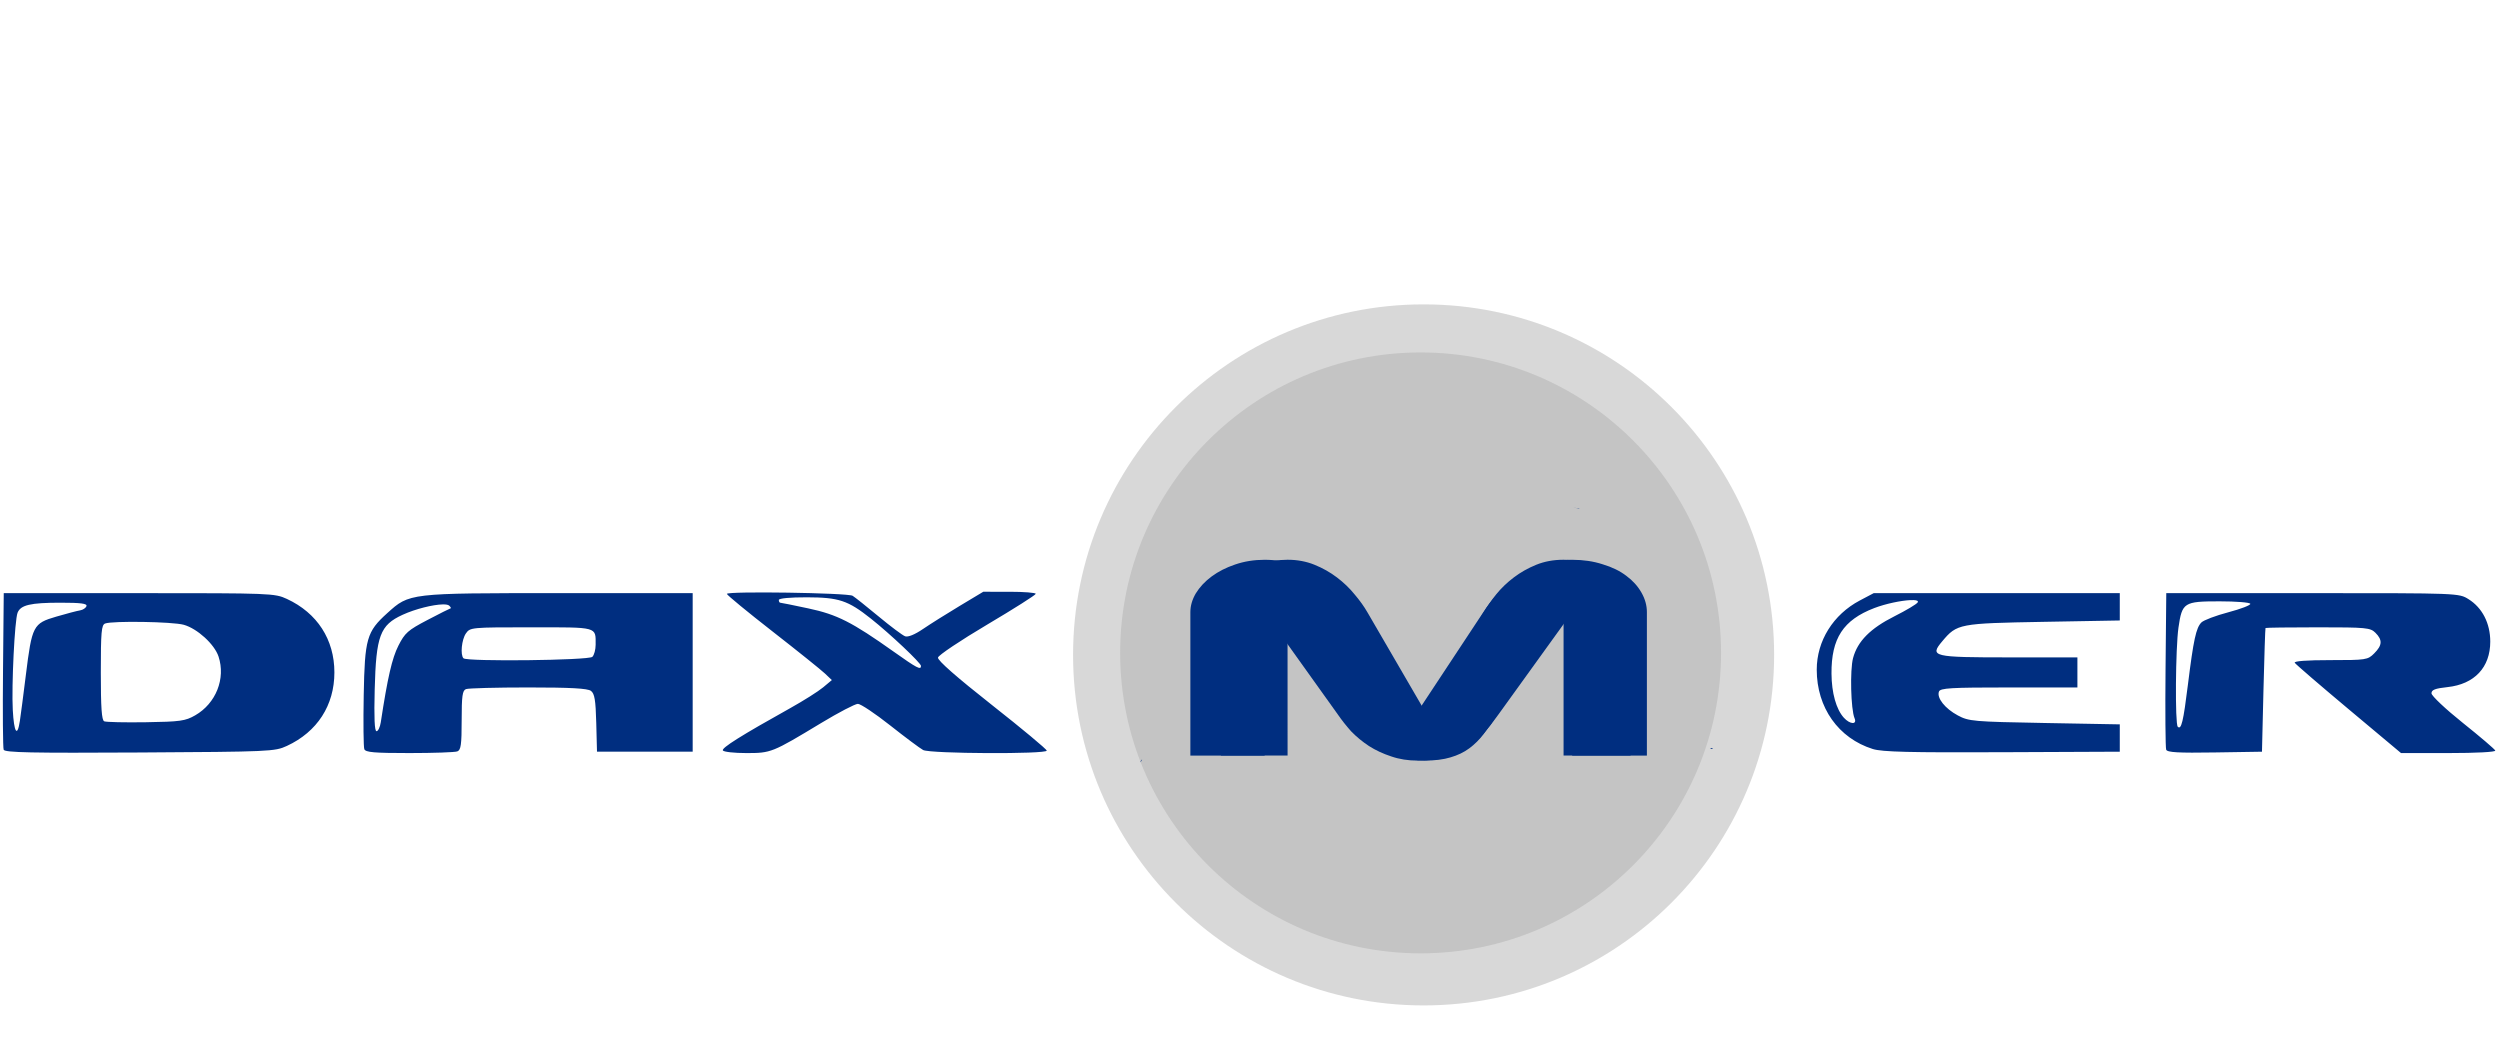
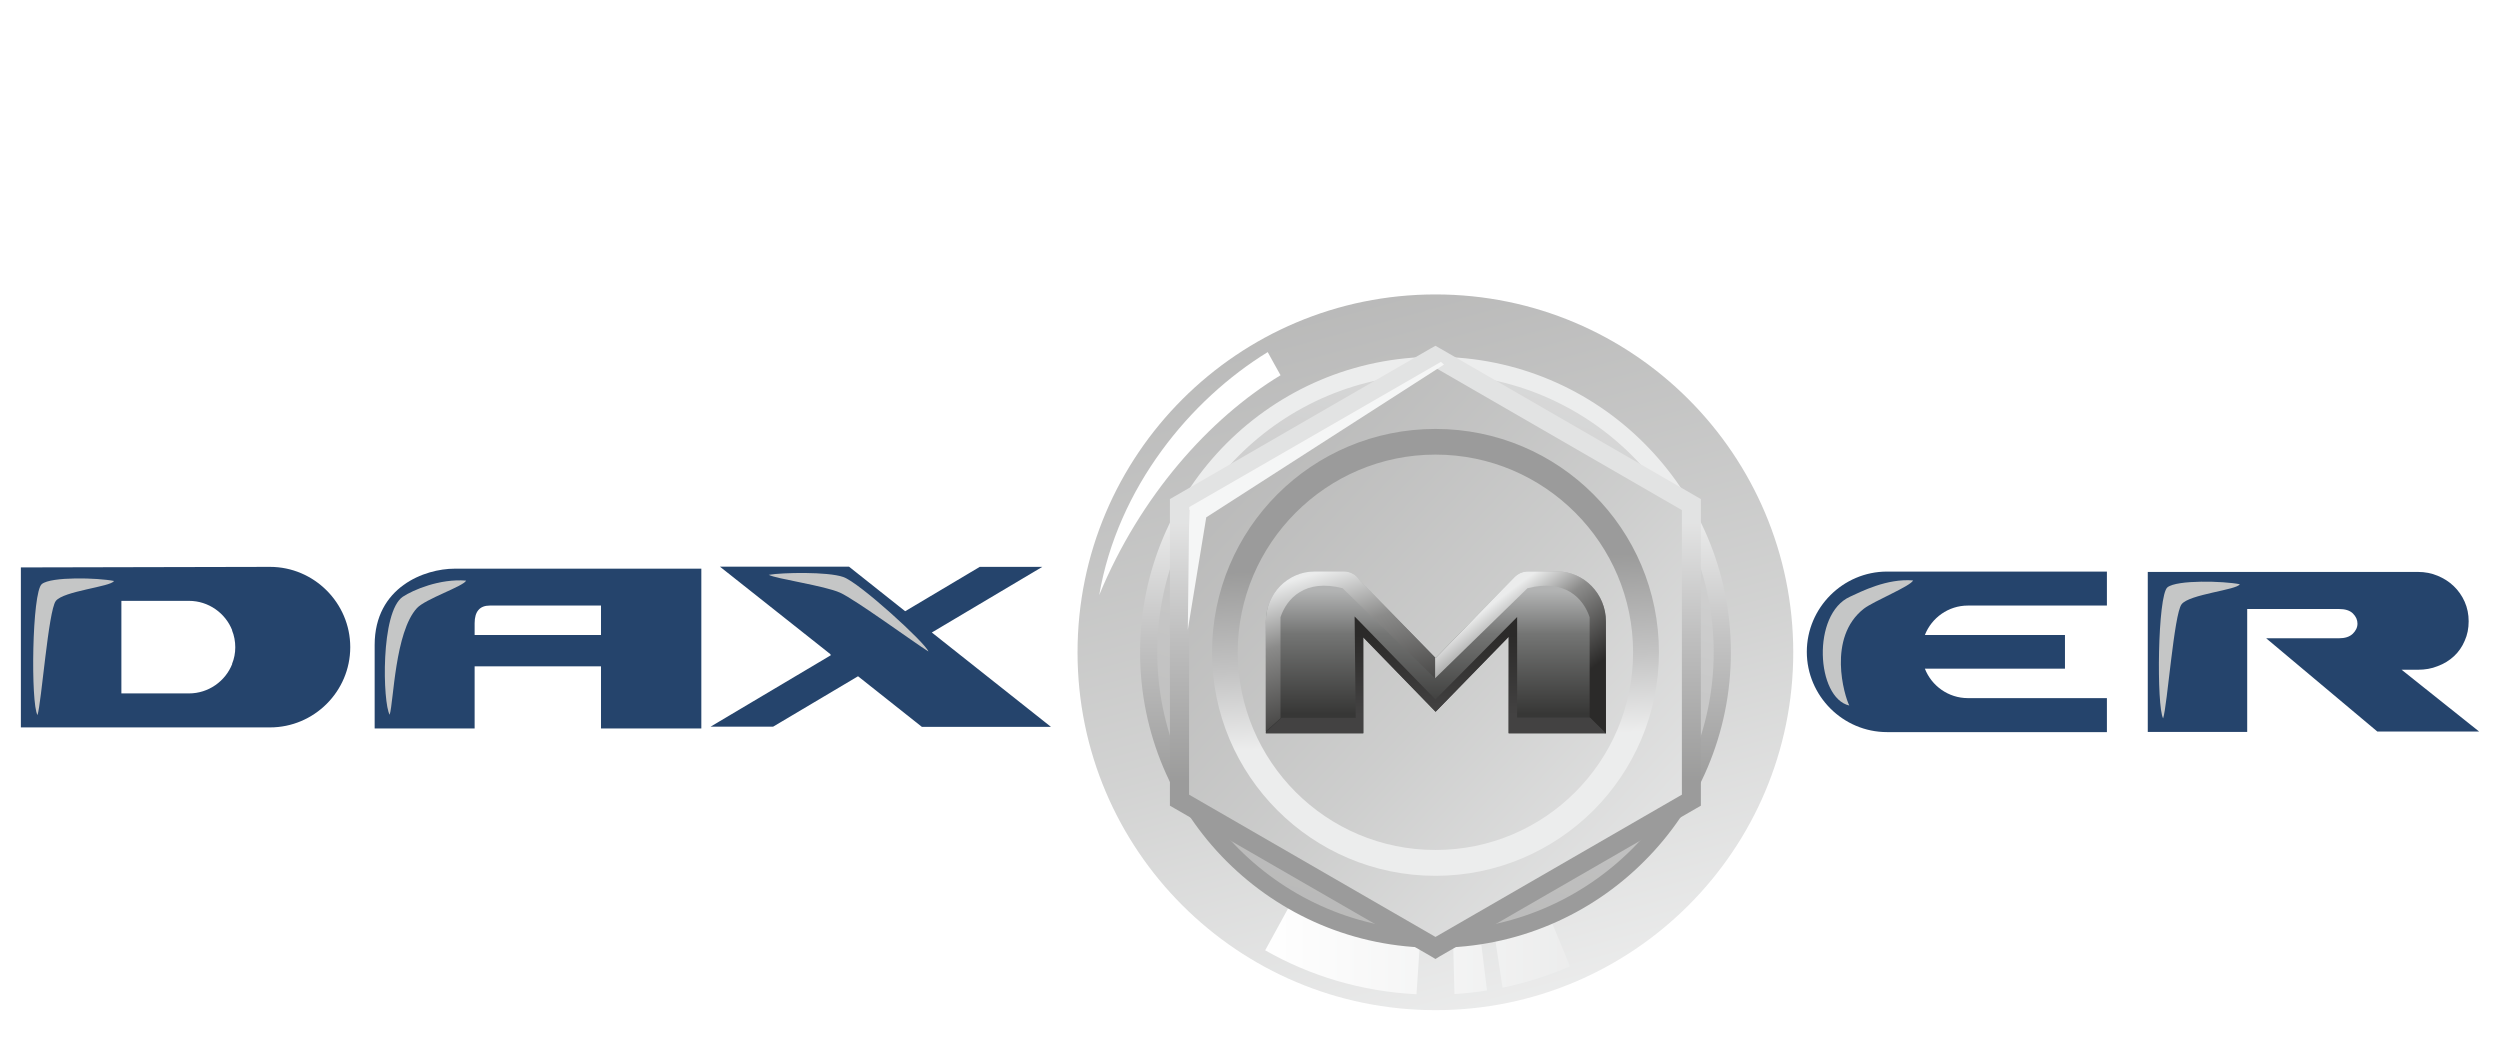
- <svg xmlns="http://www.w3.org/2000/svg" width="377.953" height="158.74" viewBox="0 0 100 42" version="1.1" id="svg5385">
-   <defs id="defs5379" />
+ <svg xmlns="http://www.w3.org/2000/svg" xmlns:xlink="http://www.w3.org/1999/xlink" width="377.953" height="158.74" viewBox="0 0 100 42" version="1.1" id="svg5385">
+   <defs id="defs5379">
+     <linearGradient id="id6-7" gradientUnits="userSpaceOnUse" x1="11098.8" y1="12313" x2="11098.8" y2="11632.6">
+       <stop offset="0" style="stop-opacity:1; stop-color:#373736" id="stop42-2" />
+       <stop offset="0.651" style="stop-opacity:1; stop-color:#747574" id="stop44-7" />
+       <stop offset="1" style="stop-opacity:1; stop-color:#B2B3B3" id="stop46-9" />
+     </linearGradient>
+     <linearGradient xlink:href="#id3" id="linearGradient4597" gradientUnits="userSpaceOnUse" x1="11750.7" y1="12219.5" x2="11382.5" y2="11726" />
+     <linearGradient id="id3" gradientUnits="userSpaceOnUse" x1="11750.7" y1="12219.5" x2="11382.5" y2="11726">
+       <stop offset="0" style="stop-opacity:1; stop-color:#2B2A29" id="stop23" />
+       <stop offset="0.651" style="stop-opacity:1; stop-color:#8B8B8A" id="stop25" />
+       <stop offset="1" style="stop-opacity:1; stop-color:#EBECEC" id="stop27" />
+     </linearGradient>
+     <linearGradient id="id7-2" gradientUnits="userSpaceOnUse" xlink:href="#id3" x1="10760" y1="12415.5" x2="10492.4" y2="11518.5" />
+     <linearGradient id="id1-2" gradientUnits="userSpaceOnUse" x1="11098.5" y1="11877.1" x2="11098.5" y2="12316.9">
+       <stop offset="0" style="stop-opacity:1; stop-color:#2B2A29" id="stop11-4" />
+       <stop offset="1" style="stop-opacity:1; stop-color:#434242" id="stop13-1" />
+     </linearGradient>
+     <linearGradient id="id0" gradientUnits="userSpaceOnUse" x1="10554.1" y1="9981.31" x2="11643.5" y2="14011.9">
+       <stop offset="0" style="stop-opacity:1; stop-color:#727271" id="stop4" />
+       <stop offset="0.561" style="stop-opacity:1; stop-color:#A5A6A5" id="stop6" />
+       <stop offset="1" style="stop-opacity:1; stop-color:#D9DADA" id="stop8" />
+     </linearGradient>
+     <linearGradient id="id5" gradientUnits="userSpaceOnUse" x1="10157.1" y1="12878.4" x2="11842.9" y2="12878.4">
+       <stop offset="0" style="stop-opacity:1; stop-color:#FEFEFE" id="stop37" />
+       <stop offset="1" style="stop-opacity:1; stop-color:#D9DADA" id="stop39" />
+     </linearGradient>
+     <linearGradient id="id2" gradientUnits="userSpaceOnUse" x1="10666.2" y1="13597.4" x2="11531.5" y2="10395.9">
+       <stop offset="0" style="stop-opacity:1; stop-color:#727271" id="stop16" />
+       <stop offset="0.561" style="stop-opacity:1; stop-color:#929292" id="stop18" />
+       <stop offset="1" style="stop-opacity:1; stop-color:#B2B3B3" id="stop20" />
+     </linearGradient>
+     <linearGradient id="id10" gradientUnits="userSpaceOnUse" xlink:href="#id8" x1="11098.8" y1="12748.5" x2="11098.8" y2="11244.8" />
+     <linearGradient id="id8" gradientUnits="userSpaceOnUse" x1="11075.5" y1="11505.6" x2="11122.2" y2="12487.7">
+       <stop offset="0" style="stop-opacity:1; stop-color:#373736" id="stop50" />
+       <stop offset="0.561" style="stop-opacity:1; stop-color:#888888" id="stop52" />
+       <stop offset="1" style="stop-opacity:1; stop-color:#D9DADA" id="stop54" />
+     </linearGradient>
+     <linearGradient id="id4" gradientUnits="userSpaceOnUse" x1="9945.43" y1="10920.4" x2="12252.2" y2="13072.9">
+       <stop offset="0" style="stop-opacity:1; stop-color:#727271" id="stop30" />
+       <stop offset="0.561" style="stop-opacity:1; stop-color:#9B9C9B" id="stop32" />
+       <stop offset="1" style="stop-opacity:1; stop-color:#C5C6C6" id="stop34" />
+     </linearGradient>
+     <linearGradient id="id9" gradientUnits="userSpaceOnUse" x1="11098.8" y1="12708.9" x2="11098.8" y2="11284.4">
+       <stop offset="0" style="stop-opacity:1; stop-color:#373736" id="stop57" />
+       <stop offset="0.561" style="stop-opacity:1; stop-color:#7E7E7E" id="stop59" />
+       <stop offset="1" style="stop-opacity:1; stop-color:#C5C6C6" id="stop61" />
+     </linearGradient>
+     <linearGradient xlink:href="#id8" id="linearGradient4599" gradientUnits="userSpaceOnUse" x1="11075.5" y1="11505.6" x2="11122.2" y2="12487.7" />
+   </defs>
  <g id="layer1" transform="translate(0,-255)">
-     <g id="g6148" transform="translate(0,1.530803)">
-       <circle r="14.021" cy="279.665" cx="56.944" id="path5134" style="opacity:1;fill:#b3b3b3;fill-opacity:0.519;stroke:none;stroke-width:23.159;stroke-miterlimit:4;stroke-dasharray:none;stroke-opacity:1" />
-       <circle r="12.018" cy="279.585" cx="56.824" id="path5134-5" style="opacity:1;fill:#999999;fill-opacity:0.305;stroke:none;stroke-width:19.851;stroke-miterlimit:4;stroke-dasharray:none;stroke-opacity:1" />
-       <path d="m 237.91,70.965 c -0.026,-0.015 0.286,0.03 0.877,0.148 -0.021,-0.019 -0.043,-0.041 -0.065,-0.061 -0.43,-0.015 -0.783,-0.072 -0.812,-0.088 z m -89.26,12.713 -3.572,2.145 c -1.964,1.179 -4.461,2.75 -5.551,3.492 -1.223,0.833 -2.252,1.253 -2.688,1.096 -0.388,-0.14 -2.193,-1.491 -4.012,-3.002 -1.819,-1.511 -3.587,-2.915 -3.928,-3.123 C 128.168,83.839 109.89,83.565 109.891,84 c 3.5e-4,0.164 3.101,2.717 6.891,5.672 3.79,2.955 7.36,5.821 7.934,6.367 l 1.045,0.99 -1.32,1.102 c -0.726,0.606 -2.947,2.011 -4.938,3.121 -7.439,4.148 -10.453,6.04 -10.219,6.42 0.133,0.215 1.727,0.393 3.541,0.393 3.749,0 3.892,-0.057 11.312,-4.539 2.642,-1.595 5.142,-2.902 5.559,-2.902 0.417,0 2.616,1.468 4.885,3.262 2.268,1.793 4.51,3.466 4.982,3.719 1.048,0.561 18.684,0.646 18.684,0.09 0,-0.204 -3.726,-3.307 -8.281,-6.895 -5.354,-4.217 -8.239,-6.753 -8.162,-7.172 0.066,-0.357 3.416,-2.601 7.445,-4.988 4.03,-2.387 7.331,-4.48 7.336,-4.65 0.005,-0.17 -1.778,-0.311 -3.963,-0.311 z M 0.566,83.885 0.457,95.453 c -0.061,6.362 -0.018,11.808 0.096,12.104 0.166,0.431 4.164,0.515 20.57,0.42 19.702,-0.114 20.422,-0.148 22.242,-0.99 4.594,-2.125 7.189,-6.138 7.189,-11.115 0,-4.977 -2.596,-8.99 -7.189,-11.115 -1.832,-0.848 -2.41,-0.871 -22.34,-0.871 z m 83.904,0 c -22.696,0 -22.558,-0.014 -25.926,3.027 -3.102,2.803 -3.401,3.84 -3.557,12.396 -0.076,4.164 -0.035,7.841 0.09,8.166 0.184,0.479 1.484,0.59 6.82,0.59 3.626,0 6.885,-0.114 7.244,-0.252 0.54,-0.207 0.654,-1.025 0.654,-4.709 0,-3.684 0.114,-4.502 0.654,-4.709 0.36,-0.138 4.602,-0.25 9.428,-0.25 6.376,0 8.96,0.142 9.461,0.518 0.553,0.414 0.714,1.376 0.805,4.855 l 0.111,4.34 h 7.232 7.234 V 95.871 83.885 Z m 198.805,0 -2.104,1.111 c -4.033,2.128 -6.513,6.11 -6.514,10.461 -6.7e-4,5.733 3.274,10.364 8.482,11.996 1.406,0.441 5.584,0.544 19.561,0.482 l 17.771,-0.078 v -2.066 -2.066 l -11.365,-0.207 c -10.806,-0.197 -11.453,-0.254 -13.117,-1.143 -1.943,-1.038 -3.22,-2.653 -2.854,-3.607 0.204,-0.532 1.747,-0.623 10.586,-0.623 h 10.344 v -2.273 -2.273 h -10.281 c -11.622,0 -12.103,-0.117 -10.141,-2.449 2.22,-2.638 2.532,-2.697 15.258,-2.924 l 11.57,-0.207 v -2.066 -2.066 h -18.6 z m 44.225,0 -0.111,11.568 c -0.06,6.362 -0.017,11.807 0.096,12.1 0.158,0.411 1.819,0.506 7.342,0.418 l 7.141,-0.113 0.225,-9.299 c 0.125,-5.115 0.265,-9.345 0.311,-9.402 0.046,-0.057 3.618,-0.104 7.938,-0.104 7.302,0 7.911,0.058 8.68,0.826 1.091,1.091 1.041,1.888 -0.189,3.119 -0.978,0.978 -1.218,1.014 -6.637,1.014 -3.565,0 -5.532,0.148 -5.373,0.404 0.138,0.223 3.809,3.386 8.158,7.027 l 7.908,6.621 h 7.193 c 4.168,0 7.136,-0.158 7.057,-0.377 -0.076,-0.208 -2.278,-2.087 -4.893,-4.176 -2.614,-2.088 -4.752,-4.105 -4.752,-4.48 0,-0.526 0.552,-0.739 2.418,-0.939 4.078,-0.438 6.469,-2.979 6.469,-6.875 0,-2.774 -1.205,-5.124 -3.291,-6.422 -1.459,-0.907 -1.508,-0.91 -23.574,-0.91 z m -205.521,0.631 c 4.834,0.011 6.218,0.47 9.682,3.221 2.959,2.35 7.574,6.708 7.574,7.15 0,0.665 -0.585,0.358 -4.133,-2.158 -6.323,-4.484 -8.541,-5.607 -12.91,-6.539 -2.212,-0.472 -4.119,-0.857 -4.236,-0.857 -0.118,0 -0.213,-0.187 -0.213,-0.414 0,-0.249 1.681,-0.408 4.236,-0.402 z m 167.352,0.42 c 0.478,0.023 0.719,0.136 0.586,0.352 -0.163,0.264 -1.741,1.205 -3.504,2.092 -3.658,1.839 -5.578,3.776 -6.264,6.316 -0.486,1.798 -0.34,7.769 0.223,9.1 h 0.002 c 0.425,1.004 -0.689,0.952 -1.619,-0.076 -1.157,-1.278 -1.847,-3.745 -1.867,-6.67 -0.035,-5.329 1.776,-8.106 6.459,-9.904 1.739,-0.668 4.056,-1.136 5.434,-1.205 0.207,-0.011 0.392,-0.011 0.551,-0.004 z M 335.57,85.125 c 2.49,0 4.575,0.167 4.635,0.373 0.06,0.206 -1.439,0.783 -3.33,1.283 -1.891,0.5 -3.719,1.191 -4.061,1.533 -0.807,0.807 -1.201,2.621 -2.043,9.418 -0.693,5.598 -1.003,6.881 -1.537,6.348 -0.421,-0.421 -0.336,-11.899 0.111,-14.992 0.549,-3.795 0.815,-3.963 6.225,-3.963 z M 9.102,85.332 c 3.129,0 4.099,0.125 3.969,0.516 -0.095,0.284 -0.529,0.574 -0.965,0.643 -0.436,0.068 -2.06,0.495 -3.611,0.949 C 5.012,88.46 4.833,88.805 3.906,96.285 3.54,99.24 3.134,102.355 3.004,103.207 2.617,105.747 2.116,104.978 1.932,101.557 1.732,97.855 2.219,87.963 2.656,86.85 3.115,85.682 4.605,85.332 9.102,85.332 Z m 57.83,0.258 c 0.485,-0.011 0.836,0.05 0.984,0.191 0.216,0.207 0.309,0.388 0.207,0.402 -0.102,0.015 -1.674,0.806 -3.492,1.758 -2.971,1.555 -3.418,1.95 -4.404,3.895 -0.957,1.887 -1.629,4.816 -2.66,11.578 -0.113,0.739 -0.403,1.344 -0.645,1.344 -0.297,0 -0.386,-2.03 -0.275,-6.303 0.211,-8.142 0.806,-9.734 4.229,-11.301 1.947,-0.891 4.602,-1.537 6.057,-1.564 z m -45.318,2.648 c 2.622,0.042 5.318,0.196 6.158,0.43 2.052,0.57 4.652,2.941 5.266,4.801 1.101,3.335 -0.391,7.09 -3.531,8.891 -1.489,0.854 -2.257,0.962 -7.447,1.043 -3.183,0.049 -6.019,-0.015 -6.303,-0.139 -0.385,-0.169 -0.516,-2.056 -0.516,-7.383 0,-6.143 0.093,-7.189 0.654,-7.404 0.549,-0.211 3.097,-0.281 5.719,-0.238 z m 58.701,0.814 c 10.163,0 9.734,-0.117 9.734,2.637 0,0.732 -0.221,1.553 -0.494,1.826 -0.537,0.537 -18.957,0.746 -19.482,0.221 -0.509,-0.509 -0.28,-2.84 0.369,-3.768 0.632,-0.903 0.802,-0.916 9.873,-0.916 z M 258.77,107.289 c -0.041,-0.008 -0.102,0.016 -0.15,0.016 -3e-5,0.045 -2e-5,0.09 0,0.135 0.113,-0.023 0.226,-0.045 0.346,-0.045 -0.005,-0.008 -0.009,-0.024 -0.014,-0.027 -0.042,-0.042 -0.104,-0.067 -0.182,-0.078 z m -86.141,1.764 c -0.022,0.034 -0.026,0.039 -0.049,0.074 -0.021,0.03 -0.074,0.087 -0.109,0.133 -0.035,0.062 -0.071,0.126 -0.109,0.219 0.302,-0.297 0.351,-0.476 0.268,-0.426 z" style="fill:#002e80;fill-opacity:1;stroke-width:0.413" transform="matrix(0.2645833,0,0,0.2645833,0,255)" id="path4789" />
-       <g id="g6127">
-         <g id="text6087" style="font-style:normal;font-variant:normal;font-weight:bold;font-stretch:normal;font-size:12.592px;line-height:125%;font-family:'Terminator Real NFI';-inkscape-font-specification:'Terminator Real NFI Bold';letter-spacing:0px;word-spacing:0px;fill:#002e80;fill-opacity:1;stroke:none;stroke-width:0.315px;stroke-linecap:butt;stroke-linejoin:miter;stroke-opacity:1" transform="scale(1.189752,0.840511)" aria-label="M">
-           <path id="path6129" style="font-style:normal;font-variant:normal;font-weight:bold;font-stretch:normal;font-family:'Terminator Real NFI';-inkscape-font-specification:'Terminator Real NFI Bold';fill:#002e80;fill-opacity:1;stroke-width:0.315px" d="M 43.289,337.523 H 41.047 v -6.825 q 0,-0.453 0.164,-0.894 0.176,-0.453 0.478,-0.806 0.302,-0.353 0.705,-0.567 0.416,-0.227 0.894,-0.227 0.491,0 0.907,0.239 0.416,0.239 0.755,0.604 0.34,0.365 0.592,0.806 0.264,0.441 0.428,0.844 l 1.939,4.722 1.977,-4.722 q 0.164,-0.403 0.416,-0.844 0.252,-0.441 0.592,-0.806 0.34,-0.365 0.755,-0.604 0.416,-0.239 0.919,-0.239 0.504,0 0.919,0.214 0.428,0.201 0.718,0.554 0.29,0.34 0.453,0.793 0.164,0.453 0.164,0.932 v 6.825 h -2.254 v -6.825 l -2.229,4.873 q -0.227,0.504 -0.453,0.919 -0.214,0.403 -0.491,0.693 -0.264,0.277 -0.63,0.428 -0.353,0.151 -0.856,0.151 -0.441,0 -0.806,-0.201 -0.365,-0.189 -0.667,-0.491 -0.302,-0.315 -0.541,-0.705 -0.227,-0.403 -0.403,-0.806 l -2.204,-4.86 z" />
-         </g>
-         <g id="g6137">
-           <g aria-label="M" transform="scale(1.255826,0.7962888)" style="font-style:normal;font-variant:normal;font-weight:bold;font-stretch:normal;font-size:13.291px;line-height:125%;font-family:'Terminator Real NFI';-inkscape-font-specification:'Terminator Real NFI Bold';letter-spacing:0px;word-spacing:0px;fill:#000080;fill-opacity:1;stroke:none;stroke-width:0.332px;stroke-linecap:butt;stroke-linejoin:miter;stroke-opacity:1" id="text6087-4">
-             <path d="m 40.281,356.269 h -2.366 v -7.204 q 0,-0.478 0.173,-0.944 0.186,-0.478 0.505,-0.851 0.319,-0.372 0.744,-0.598 0.439,-0.239 0.944,-0.239 0.518,0 0.957,0.253 0.439,0.253 0.797,0.638 0.359,0.385 0.625,0.851 0.279,0.465 0.452,0.89 l 2.047,4.984 2.087,-4.984 q 0.173,-0.425 0.439,-0.89 0.266,-0.465 0.625,-0.851 0.359,-0.385 0.797,-0.638 0.439,-0.253 0.97,-0.253 0.532,0 0.97,0.226 0.452,0.213 0.758,0.585 0.306,0.359 0.478,0.837 0.173,0.478 0.173,0.984 v 7.204 h -2.379 v -7.204 l -2.352,5.144 q -0.239,0.532 -0.478,0.97 -0.226,0.425 -0.518,0.731 -0.279,0.292 -0.665,0.452 -0.372,0.159 -0.904,0.159 -0.465,0 -0.851,-0.213 -0.385,-0.199 -0.704,-0.518 -0.319,-0.332 -0.572,-0.744 -0.239,-0.425 -0.425,-0.851 l -2.326,-5.13 z" style="font-style:normal;font-variant:normal;font-weight:bold;font-stretch:normal;font-family:'Terminator Real NFI';-inkscape-font-specification:'Terminator Real NFI Bold';fill:#002e80;fill-opacity:1;stroke-width:0.332px" id="path6132" />
-           </g>
-         </g>
+     <g id="g4655" transform="matrix(0.7231293,0,0,0.7231293,12.55438,42.26958)">
+       <g style="clip-rule:evenodd;opacity:0.497;fill-rule:evenodd;image-rendering:optimizeQuality;shape-rendering:geometricPrecision;text-rendering:geometricPrecision" id="g4663" transform="matrix(0.01,0,0,0.01,-48.94728,210.2969)">
+         <path class="fil0" d="m 11099,13976 c 1093,0 1979,-886 1979,-1979 0,-1094 -886,-1980 -1979,-1980 -1093,0 -1980,886 -1980,1980 0,1093 887,1979 1980,1979 z" id="path68" style="fill:url(#id0)" />
+         <path class="fil1" d="m 11204,13887 c 61,-4 121,-10 180,-20 l -228,-1851 z m 266,-35 c 130,-27 254,-67 373,-118 l -620,-1504 z m -1313,-207 c 249,142 534,228 837,243 l 135,-2019 z" id="path70" style="fill:url(#id5)" />
+         <path class="fil2" d="m 11099,10387 c 889,0 1610,721 1610,1610 0,889 -721,1609 -1610,1609 -889,0 -1610,-720 -1610,-1609 0,-889 721,-1610 1610,-1610 z" id="path72" style="fill:url(#id2)" />
+         <path class="fil3" d="m 11099,10362 v 0 0 c 451,0 860,183 1155,479 296,296 479,704 479,1155 v 0 1 0 0 c 0,451 -183,860 -479,1155 -295,296 -704,479 -1155,479 v 0 0 0 0 c -452,0 -860,-183 -1156,-479 -295,-295 -478,-704 -478,-1155 h -1 v 0 0 h 1 c 0,-452 183,-860 478,-1156 296,-296 704,-479 1156,-479 z m 0,96 v 0 0 0 0 c -425,0 -809,172 -1088,451 -278,278 -451,663 -451,1088 v 0 0 0 0 c 0,424 173,809 451,1087 279,279 663,451 1088,451 v 0 0 0 0 c 424,0 809,-172 1088,-451 278,-278 451,-663 451,-1087 h -1 v 0 -1 h 1 c 0,-424 -173,-808 -451,-1087 -279,-279 -664,-451 -1088,-451 z" id="path74" style="fill:url(#id10);fill-rule:nonzero" />
+         <polygon class="fil4" points="12502,11186 12502,12807 11099,13617 9695,12807 9695,11186 11099,10376 " id="polygon76" style="fill:url(#id4)" />
+         <path class="fil5" d="m 11125,10316 1416,818 26,15 v 30 1635 31 l -26,15 -1416,817 -26,16 -27,-16 -1416,-817 -26,-15 v -31 -1635 -30 l 26,-15 1416,-818 27,-15 z m 1337,894 -1363,-787 -1363,787 v 1574 l 1363,787 1363,-787 z" id="path78" style="fill:url(#id9);fill-rule:nonzero" />
+         <path class="fil10" d="m 11099,10760 v 0 1 c 341,0 651,138 874,362 224,223 362,532 362,873 v 0 1 0 0 c 0,341 -139,650 -362,874 -224,223 -533,362 -874,362 v 0 0 0 0 c -342,0 -651,-139 -874,-362 -224,-224 -362,-533 -362,-874 v 0 0 0 0 c 0,-342 138,-651 362,-875 223,-223 532,-361 874,-361 z m 0,143 v 1 0 0 -1 c -302,0 -575,123 -773,321 -198,198 -321,471 -321,773 h 1 v 0 0 h -1 c 1,301 123,575 321,773 198,198 471,320 773,320 v 0 0 0 0 c 302,0 575,-122 773,-320 198,-198 320,-472 320,-773 v 0 0 -1 0 c 0,-301 -122,-574 -320,-772 -198,-198 -471,-321 -773,-321 z" id="path88" style="fill:url(#linearGradient4599);fill-rule:nonzero" />
+         <path class="fil11" d="m 9239,11680 c 226,-548 610,-978 1003,-1216 -24,-42 -47,-85 -71,-128 -427,262 -830,748 -932,1344 z" id="path90" style="fill:#fefefe" />
+         <polygon class="fil12" points="9737,11193 11129,10390 11146,10405 9831,11250 9729,11872 " id="polygon92" style="fill:#ebecec" />
+       </g>
+       <path style="clip-rule:evenodd;fill:#25446c;fill-rule:evenodd;stroke-width:0.01;image-rendering:optimizeQuality;shape-rendering:geometricPrecision;text-rendering:geometricPrecision" id="path94" d="m 87.023,325.797 h 12.16 v 1.88 h -7.69 c -1.08,0 -2.01,0.68 -2.38,1.63 h 7.75 v 1.86 h -7.75 c 0.37,0.95 1.3,1.63 2.38,1.63 h 7.69 v 1.88 h -12.16 c -2.44,0 -4.44,-2 -4.44,-4.44 v 0 c 0,-2.44 2,-4.44 4.44,-4.44 z" class="fil13" />
+       <path style="clip-rule:evenodd;fill:#c5c6c6;fill-rule:evenodd;stroke-width:0.01;image-rendering:optimizeQuality;shape-rendering:geometricPrecision;text-rendering:geometricPrecision" id="path96" d="m 84.933,333.207 c -1.83,-0.42 -2.09,-5.06 0.04,-6.02 0.61,-0.28 2.04,-1.02 3.49,-0.9 -0.14,0.32 -2.17,1.14 -2.72,1.56 -2.05,1.6 -1.08,4.83 -0.81,5.36 z" class="fil14" />
+       <path style="clip-rule:evenodd;fill:#25446c;fill-rule:nonzero;stroke-width:0.01;image-rendering:optimizeQuality;shape-rendering:geometricPrecision;text-rendering:geometricPrecision" id="path98" d="m 119.773,334.647 -4.29,-3.42 h 0.91 c 0.38,0 0.75,-0.06 1.09,-0.2 0.35,-0.13 0.64,-0.31 0.9,-0.55 0.25,-0.23 0.45,-0.52 0.59,-0.85 0.15,-0.33 0.22,-0.69 0.22,-1.08 0,-0.38 -0.07,-0.74 -0.22,-1.08 -0.15,-0.34 -0.36,-0.63 -0.61,-0.87 -0.25,-0.24 -0.55,-0.43 -0.89,-0.57 -0.33,-0.14 -0.7,-0.21 -1.08,-0.21 h -14.95 v 8.85 h 5.5 v -6.8 h 5.07 c 0.35,0 0.61,0.08 0.78,0.25 0.17,0.17 0.25,0.36 0.25,0.56 0,0.21 -0.09,0.39 -0.26,0.56 -0.18,0.17 -0.43,0.25 -0.77,0.25 h -4.02 l 6.15,5.16 z" class="fil15" />
+       <path style="clip-rule:evenodd;fill:#c5c6c6;fill-rule:evenodd;stroke-width:0.01;image-rendering:optimizeQuality;shape-rendering:geometricPrecision;text-rendering:geometricPrecision" id="path100" d="m 102.293,333.917 c -0.37,-0.64 -0.31,-6.81 0.24,-7.25 0.53,-0.42 3.1,-0.35 4,-0.17 -0.15,0.32 -2.8,0.55 -3.22,1.11 -0.42,0.55 -0.79,5.61 -1.02,6.31 z" class="fil14" />
+       <path style="clip-rule:evenodd;fill:#25446c;fill-rule:evenodd;stroke-width:0.01;image-rendering:optimizeQuality;shape-rendering:geometricPrecision;text-rendering:geometricPrecision" id="path102" d="m -16.207,325.567 v 8.85 c 4.59,0 9.18,0 13.78,0 2.44,0 4.44,-1.99 4.44,-4.44 v 0 c 0,-2.44 -2,-4.44 -4.44,-4.44 -4.6,0 -9.22,0.03 -13.78,0.03 z m 5.56,6.97 v -5.12 h 3.74 c 1.08,0 2.02,0.68 2.39,1.63 h -0.01 c 0.12,0.29 0.18,0.61 0.18,0.94 v 0 c 0,0.32 -0.06,0.63 -0.18,0.92 h 0.01 c -0.37,0.95 -1.31,1.63 -2.39,1.63 z" class="fil16" />
+       <path style="clip-rule:evenodd;fill:#c5c6c6;fill-rule:evenodd;stroke-width:0.01;image-rendering:optimizeQuality;shape-rendering:geometricPrecision;text-rendering:geometricPrecision" id="path104" d="m -15.287,333.737 c -0.38,-0.63 -0.31,-6.81 0.24,-7.25 0.52,-0.42 3.09,-0.35 3.99,-0.17 -0.15,0.32 -2.8,0.55 -3.22,1.11 -0.41,0.55 -0.79,5.61 -1.01,6.31 z" class="fil14" />
+       <polygon style="clip-rule:evenodd;fill:#25446c;fill-rule:evenodd;image-rendering:optimizeQuality;shape-rendering:geometricPrecision;text-rendering:geometricPrecision" id="polygon106" points="7906,12130 7905,12129 7435,12408 7089,12408 7754,12013 7752,12007 7141,11523 7855,11523 8165,11769 8169,11768 8168,11768 8578,11524 8924,11524 8313,11887 8972,12409 8258,12409 " class="fil13" transform="matrix(0.01,0,0,0.01,-48.94728,210.2969)" />
+       <path style="clip-rule:evenodd;fill:#c5c6c6;fill-rule:evenodd;stroke-width:0.01;image-rendering:optimizeQuality;shape-rendering:geometricPrecision;text-rendering:geometricPrecision" id="path108" d="m 33.993,330.217 c -0.13,-0.44 -3.82,-3.82 -4.71,-4.12 -0.85,-0.3 -3.37,-0.25 -4.12,-0.12 0.39,0.22 3.09,0.6 3.95,0.99 0.84,0.38 4.11,2.77 4.88,3.25 z" class="fil14" />
+       <path style="clip-rule:evenodd;fill:#25446c;fill-rule:nonzero;stroke-width:0.01;image-rendering:optimizeQuality;shape-rendering:geometricPrecision;text-rendering:geometricPrecision" id="path110" d="m 8.893,329.307 h 6.99 v -1.63 H 9.733 c -0.56,0 -0.84,0.33 -0.84,0.98 z m 0,1.73 v 3.44 h -5.53 v -4.62 c 0,-3.22 2.79,-4.22 4.42,-4.22 H 21.433 v 8.84 h -5.55 v -3.44 z" class="fil15" />
+       <path style="clip-rule:evenodd;fill:#c5c6c6;fill-rule:evenodd;stroke-width:0.01;image-rendering:optimizeQuality;shape-rendering:geometricPrecision;text-rendering:geometricPrecision" id="path112" d="m 4.193,333.717 c -0.38,-0.64 -0.52,-5.69 0.73,-6.53 0.56,-0.37 2.04,-1.01 3.5,-0.89 -0.15,0.32 -2.25,1.01 -2.72,1.52 -1.22,1.32 -1.29,5.2 -1.51,5.9 z" class="fil14" />
+       <g transform="matrix(0.01,0,0,0.01,-48.92025,210.5406)" id="g4652" style="clip-rule:evenodd;fill-rule:evenodd;image-rendering:optimizeQuality;shape-rendering:geometricPrecision;text-rendering:geometricPrecision">
+         <path class="fil6" d="m 10697,12420 h -539 v -619 c 0,-152 122,-276 270,-276 h 161 c 38,0 71,20 90,51 l 418,428 436,-447 v 0 c 20,-20 46,-32 76,-32 h 161 c 148,0 269,124 269,276 v 619 h -538 v -533 c -135,138 -269,276 -404,414 -133,-137 -267,-274 -400,-411 z" id="path80" style="fill:url(#id6-7)" />
+         <path class="fil7" d="m 11094,12001 3,3 436,-447 v 0 c 20,-20 46,-32 76,-32 h 161 c 148,0 269,124 269,276 v 619 h -6 l -2,-9 -82,-75 c 0,-178 0,-380 0,-558 -35,-104 -136,-214 -344,-160 l -511,498 z" id="path82" style="fill:url(#linearGradient4597)" />
+         <path class="fil8" d="m 10158,12409 v -608 c 0,-152 121,-276 270,-276 h 161 c 38,0 71,20 90,51 l 415,425 v 115 l -511,-498 c -208,-54 -309,56 -344,160 0,178 0,381 0,559 z" id="path84" style="fill:url(#id7-2)" />
+         <path class="fil9" d="m 10697,12420 h -539 v -6 l 87,-79 h 410 l -6,-561 447,459 452,-456 v 556 h 403 l 87,87 h -537 v -533 c -135,138 -269,276 -404,414 -133,-137 -267,-274 -400,-411 z" id="path86" style="fill:url(#id1-2)" />
      </g>
    </g>
  </g>
</svg>
